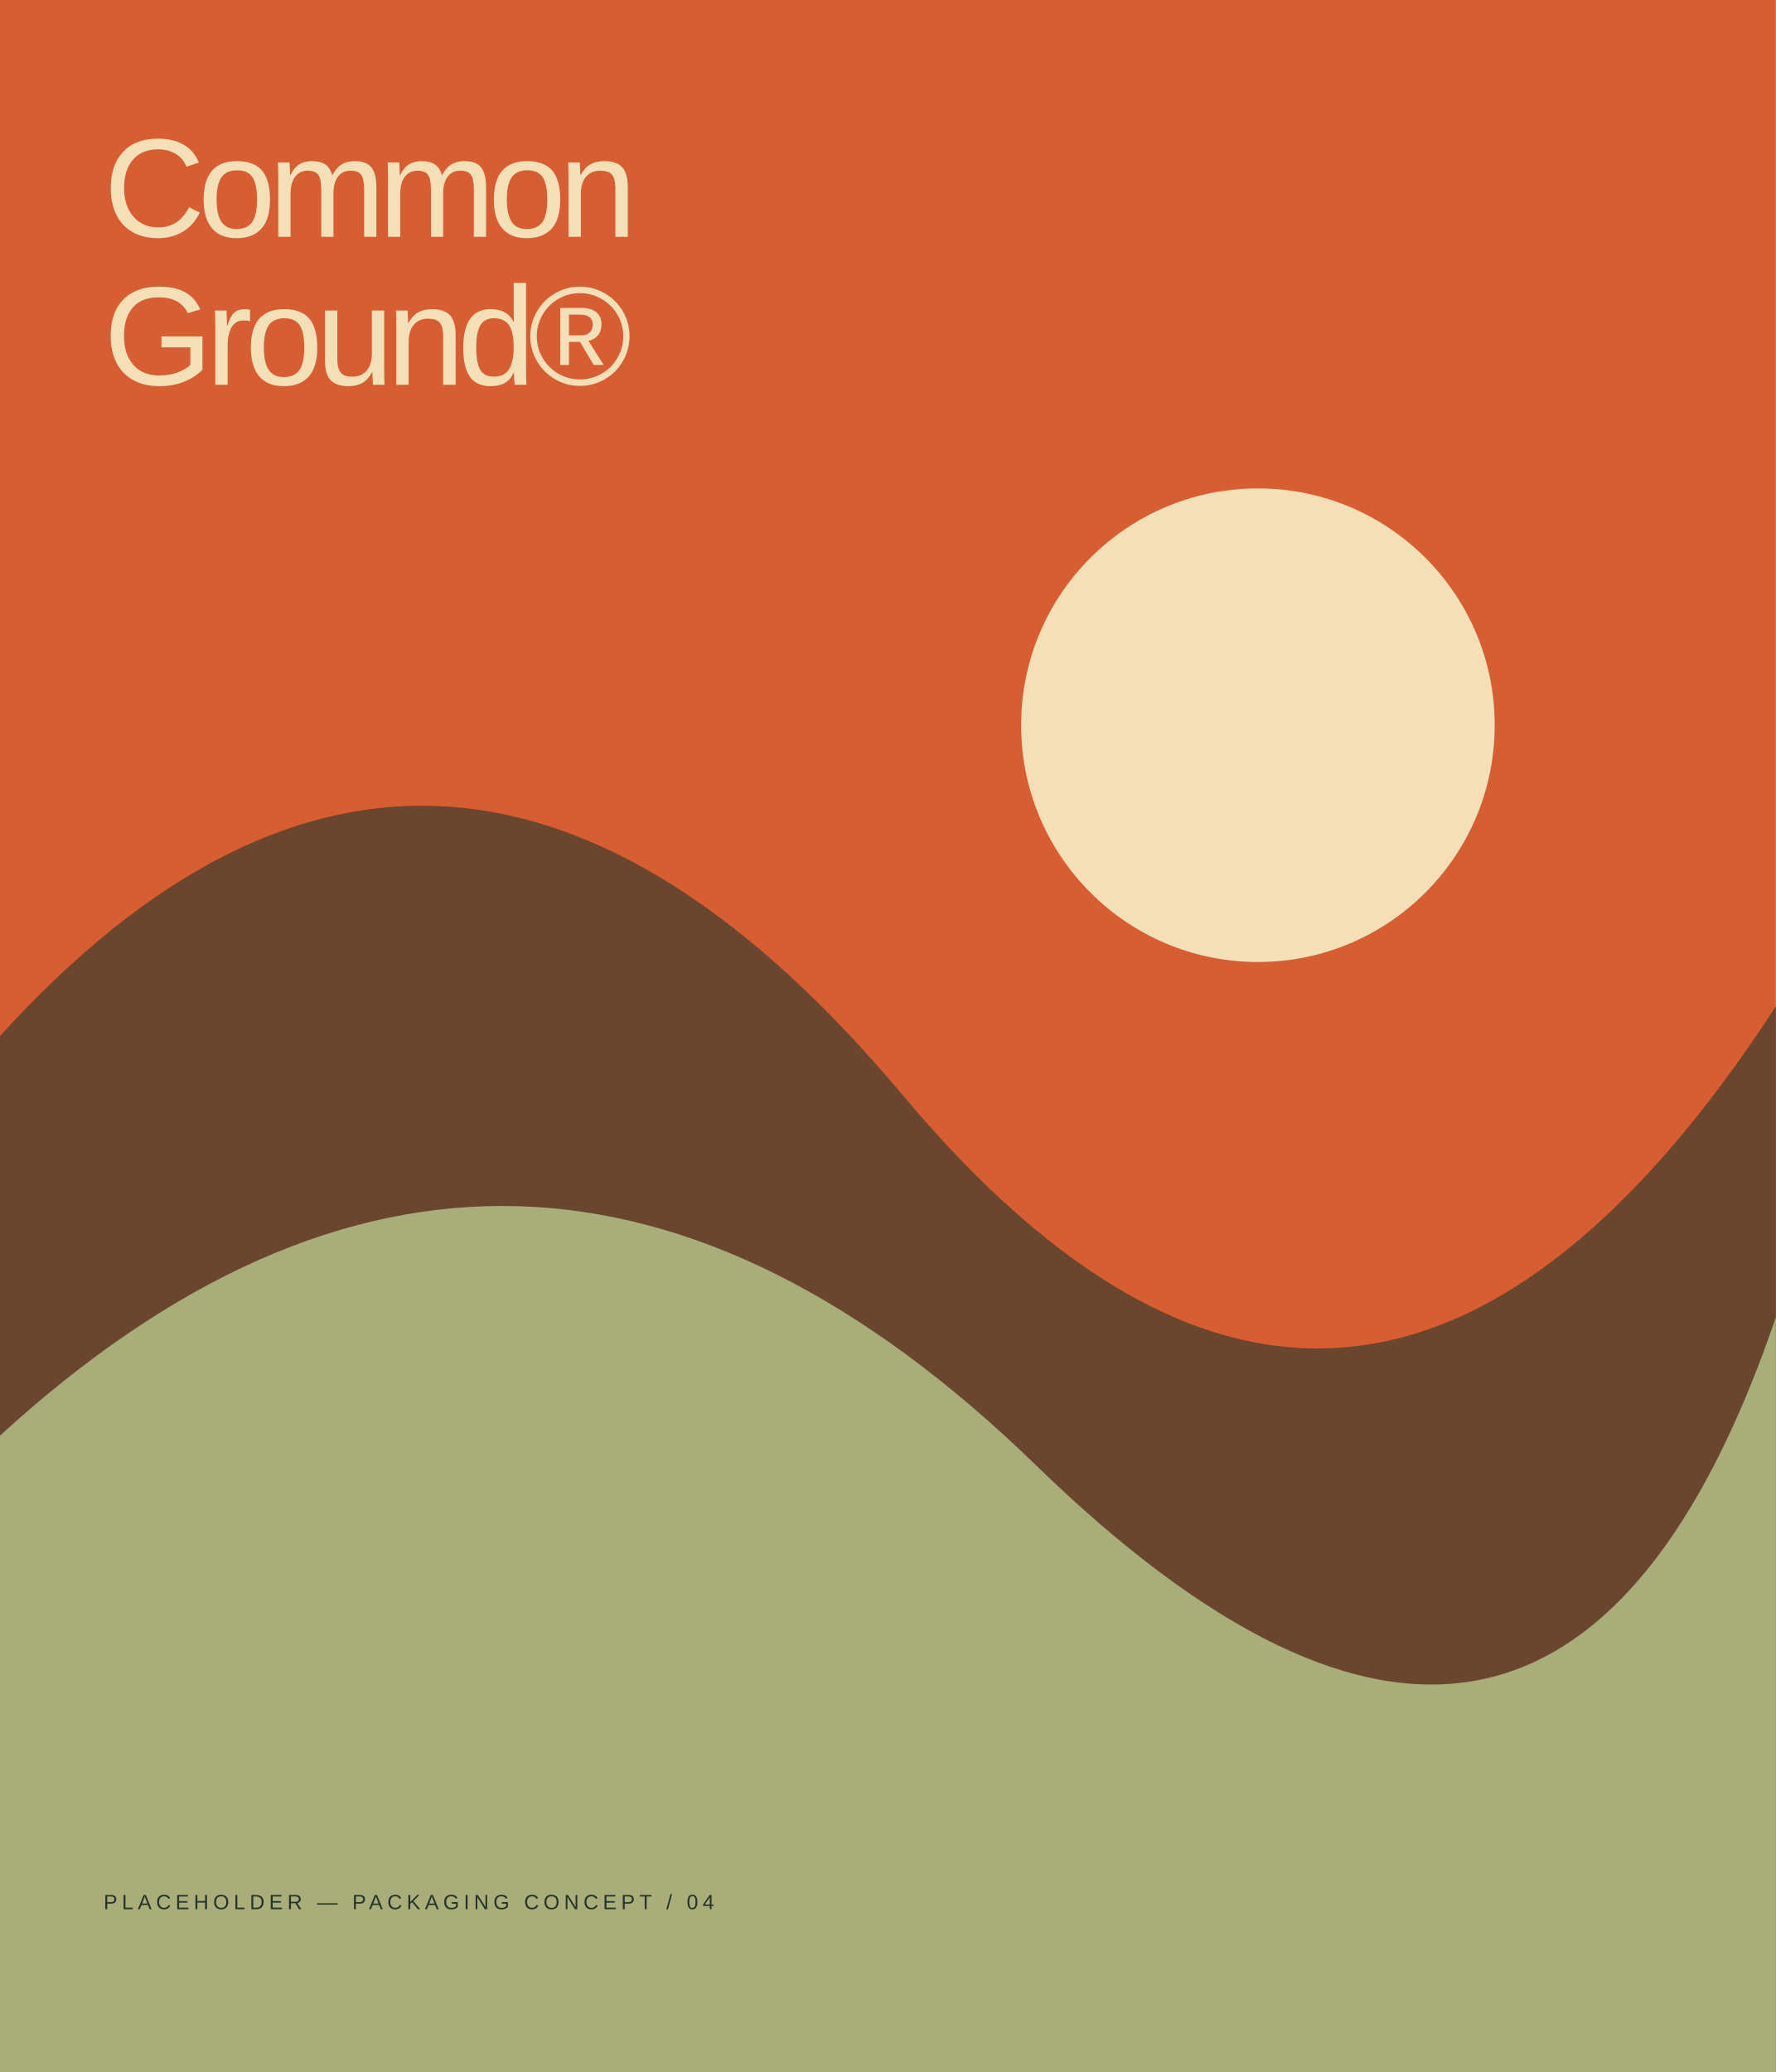
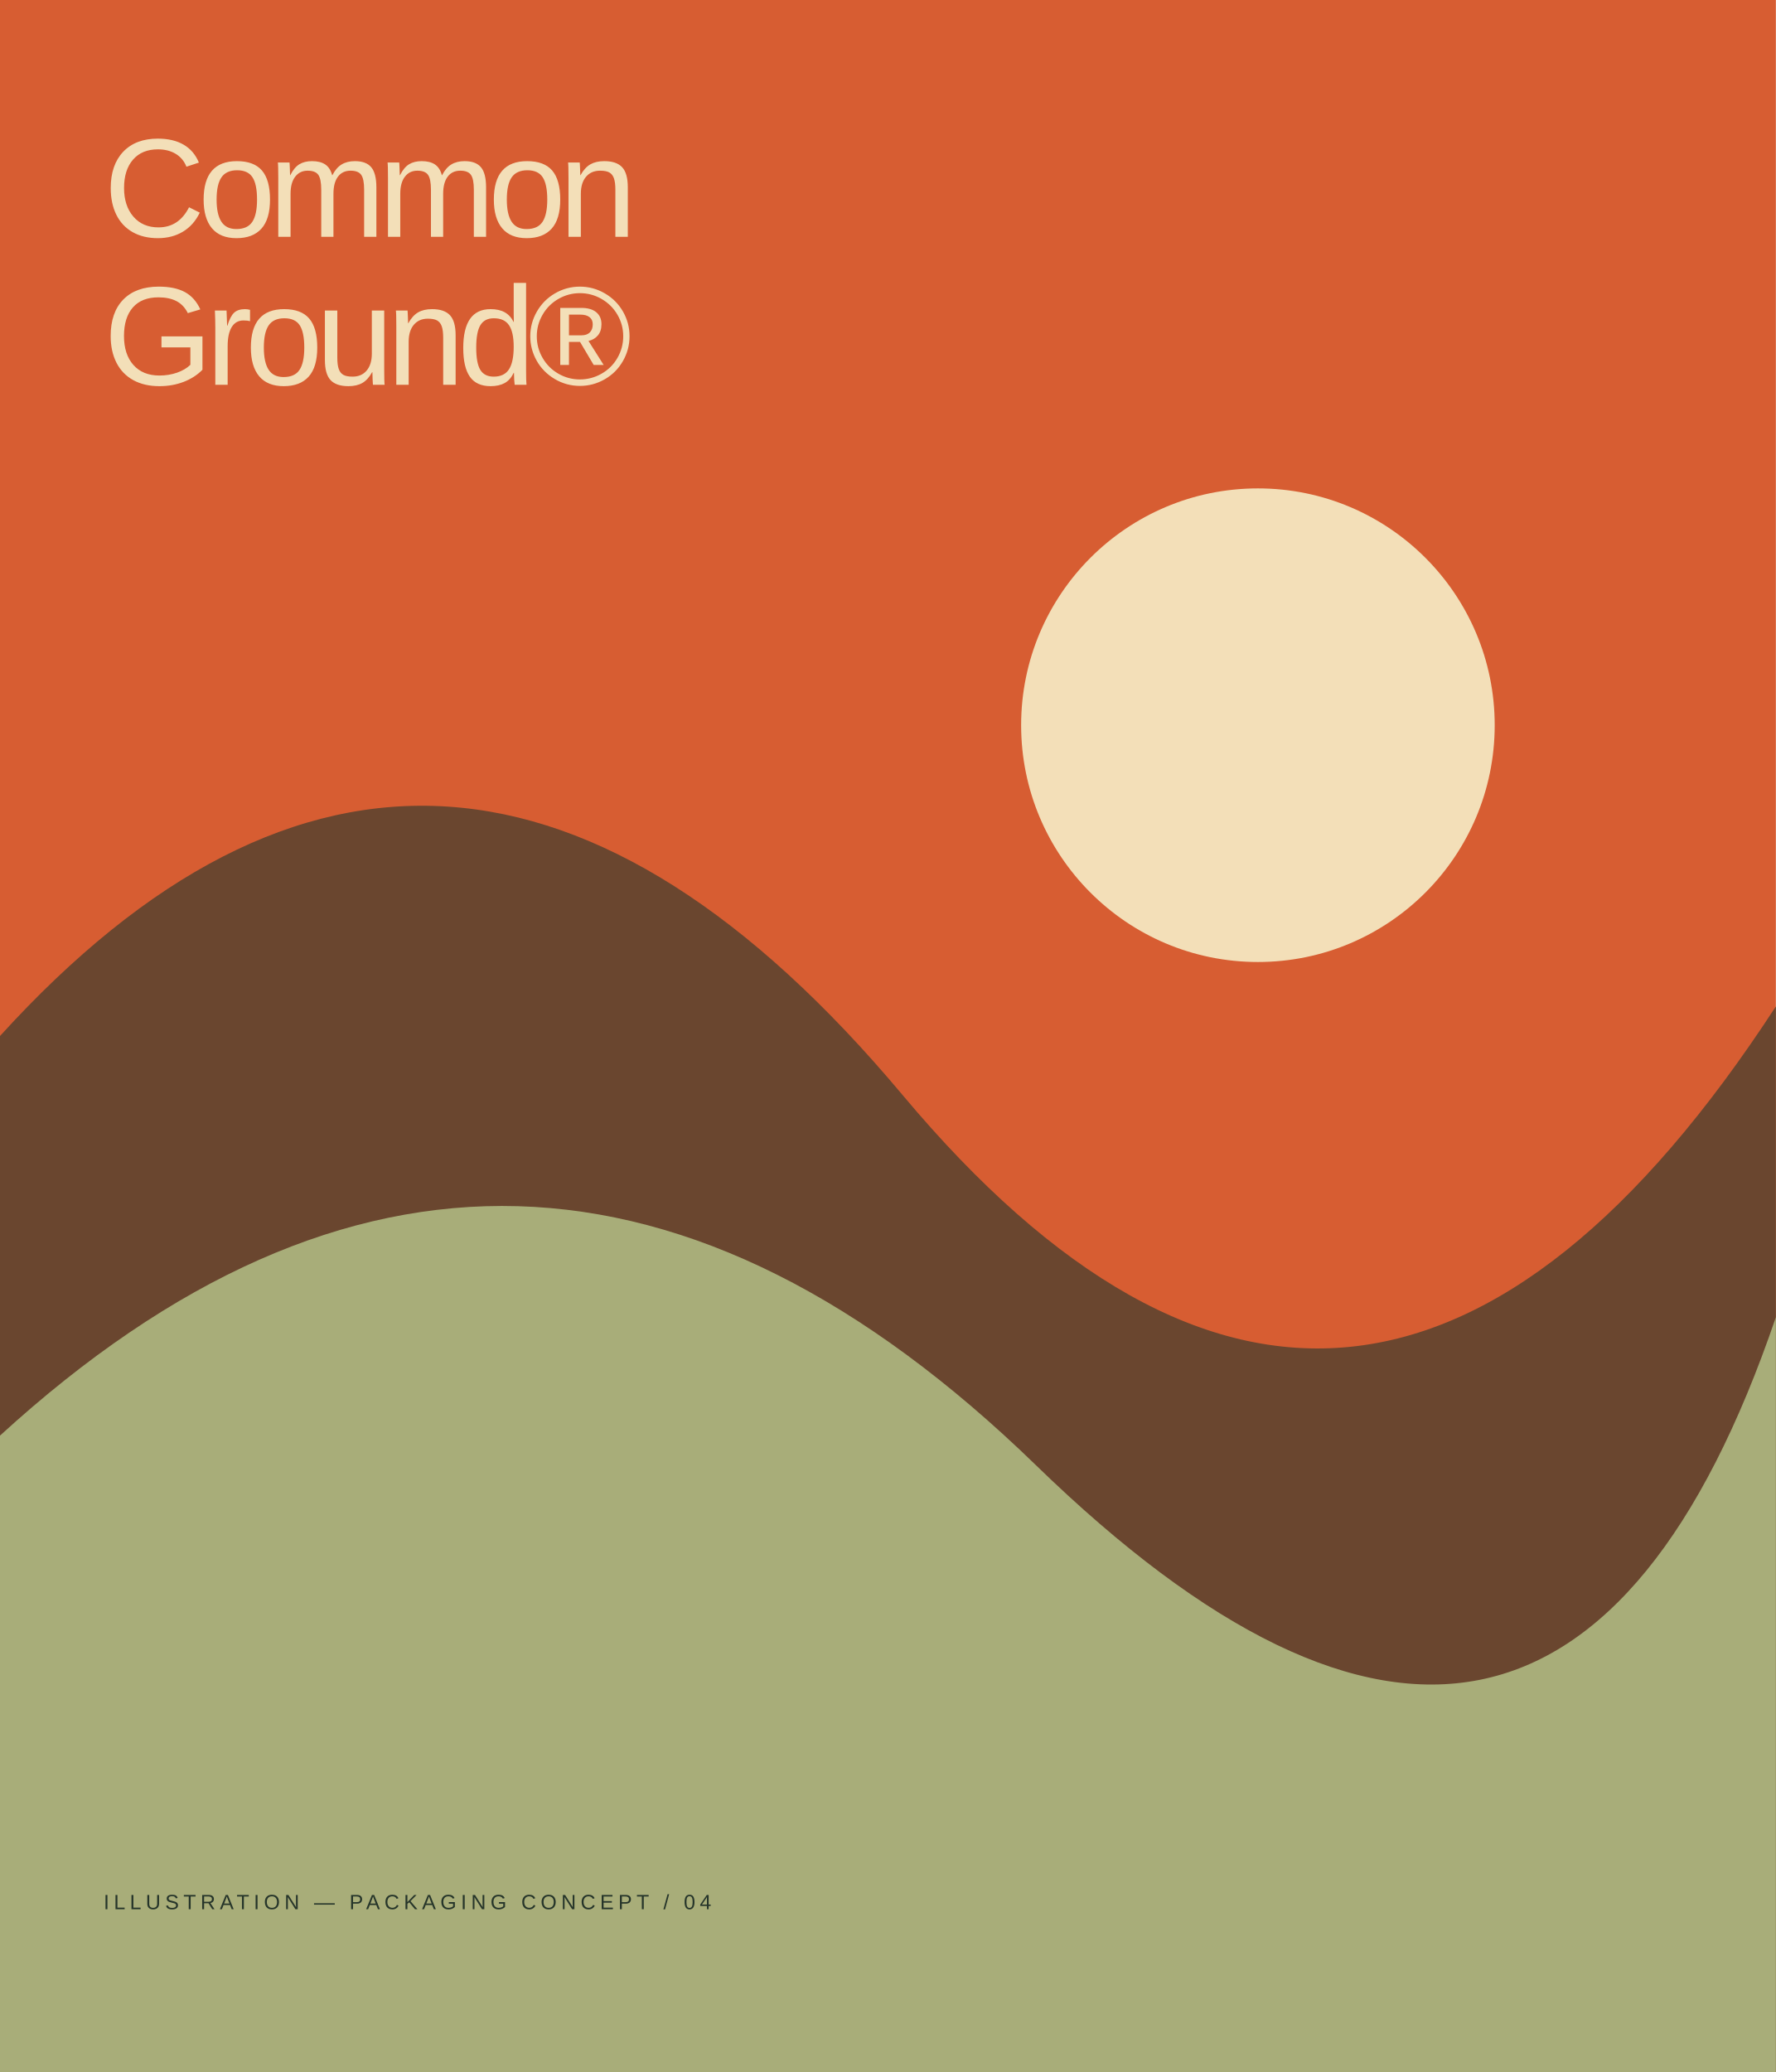
<svg xmlns="http://www.w3.org/2000/svg" width="1200" height="1400" viewBox="0 0 1200 1400">
  <rect width="1200" height="1400" fill="#d75d32" />
  <circle cx="850" cy="490" r="160" fill="#f3dfb8" />
  <path d="M0 700Q300 370 610 740T1200 680V1400H0Z" fill="#6a462f" />
  <path d="M0 970Q350 650 700 990T1200 890V1400H0Z" fill="#a8ad79" />
  <text x="70" y="160" font-family="Arial" font-size="95" letter-spacing="-5" fill="#f3dfb8">Common</text>
  <text x="70" y="260" font-family="Arial" font-size="95" letter-spacing="-5" fill="#f3dfb8">Ground®</text>
-   <text x="70" y="1290" font-family="Arial" font-size="14" letter-spacing="3" fill="#26352a">PLACEHOLDER — PACKAGING CONCEPT / 04</text>
+   <text x="70" y="1290" font-family="Arial" font-size="14" letter-spacing="3" fill="#26352a">ILLUSTRATION — PACKAGING CONCEPT / 04</text>
</svg>
